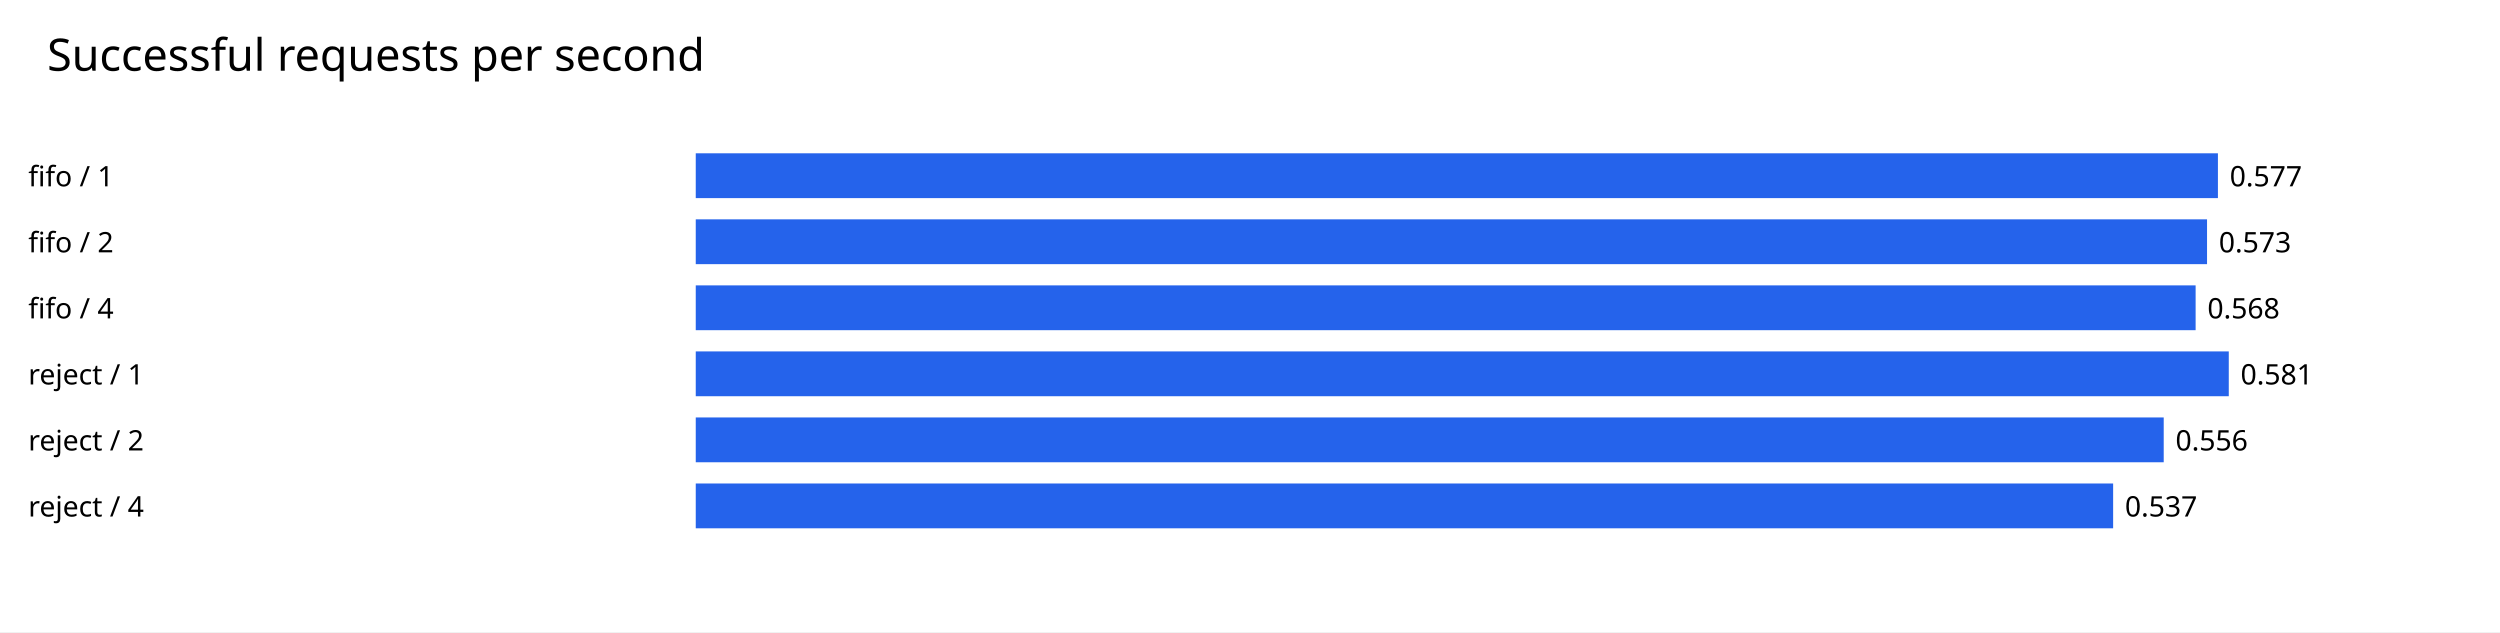
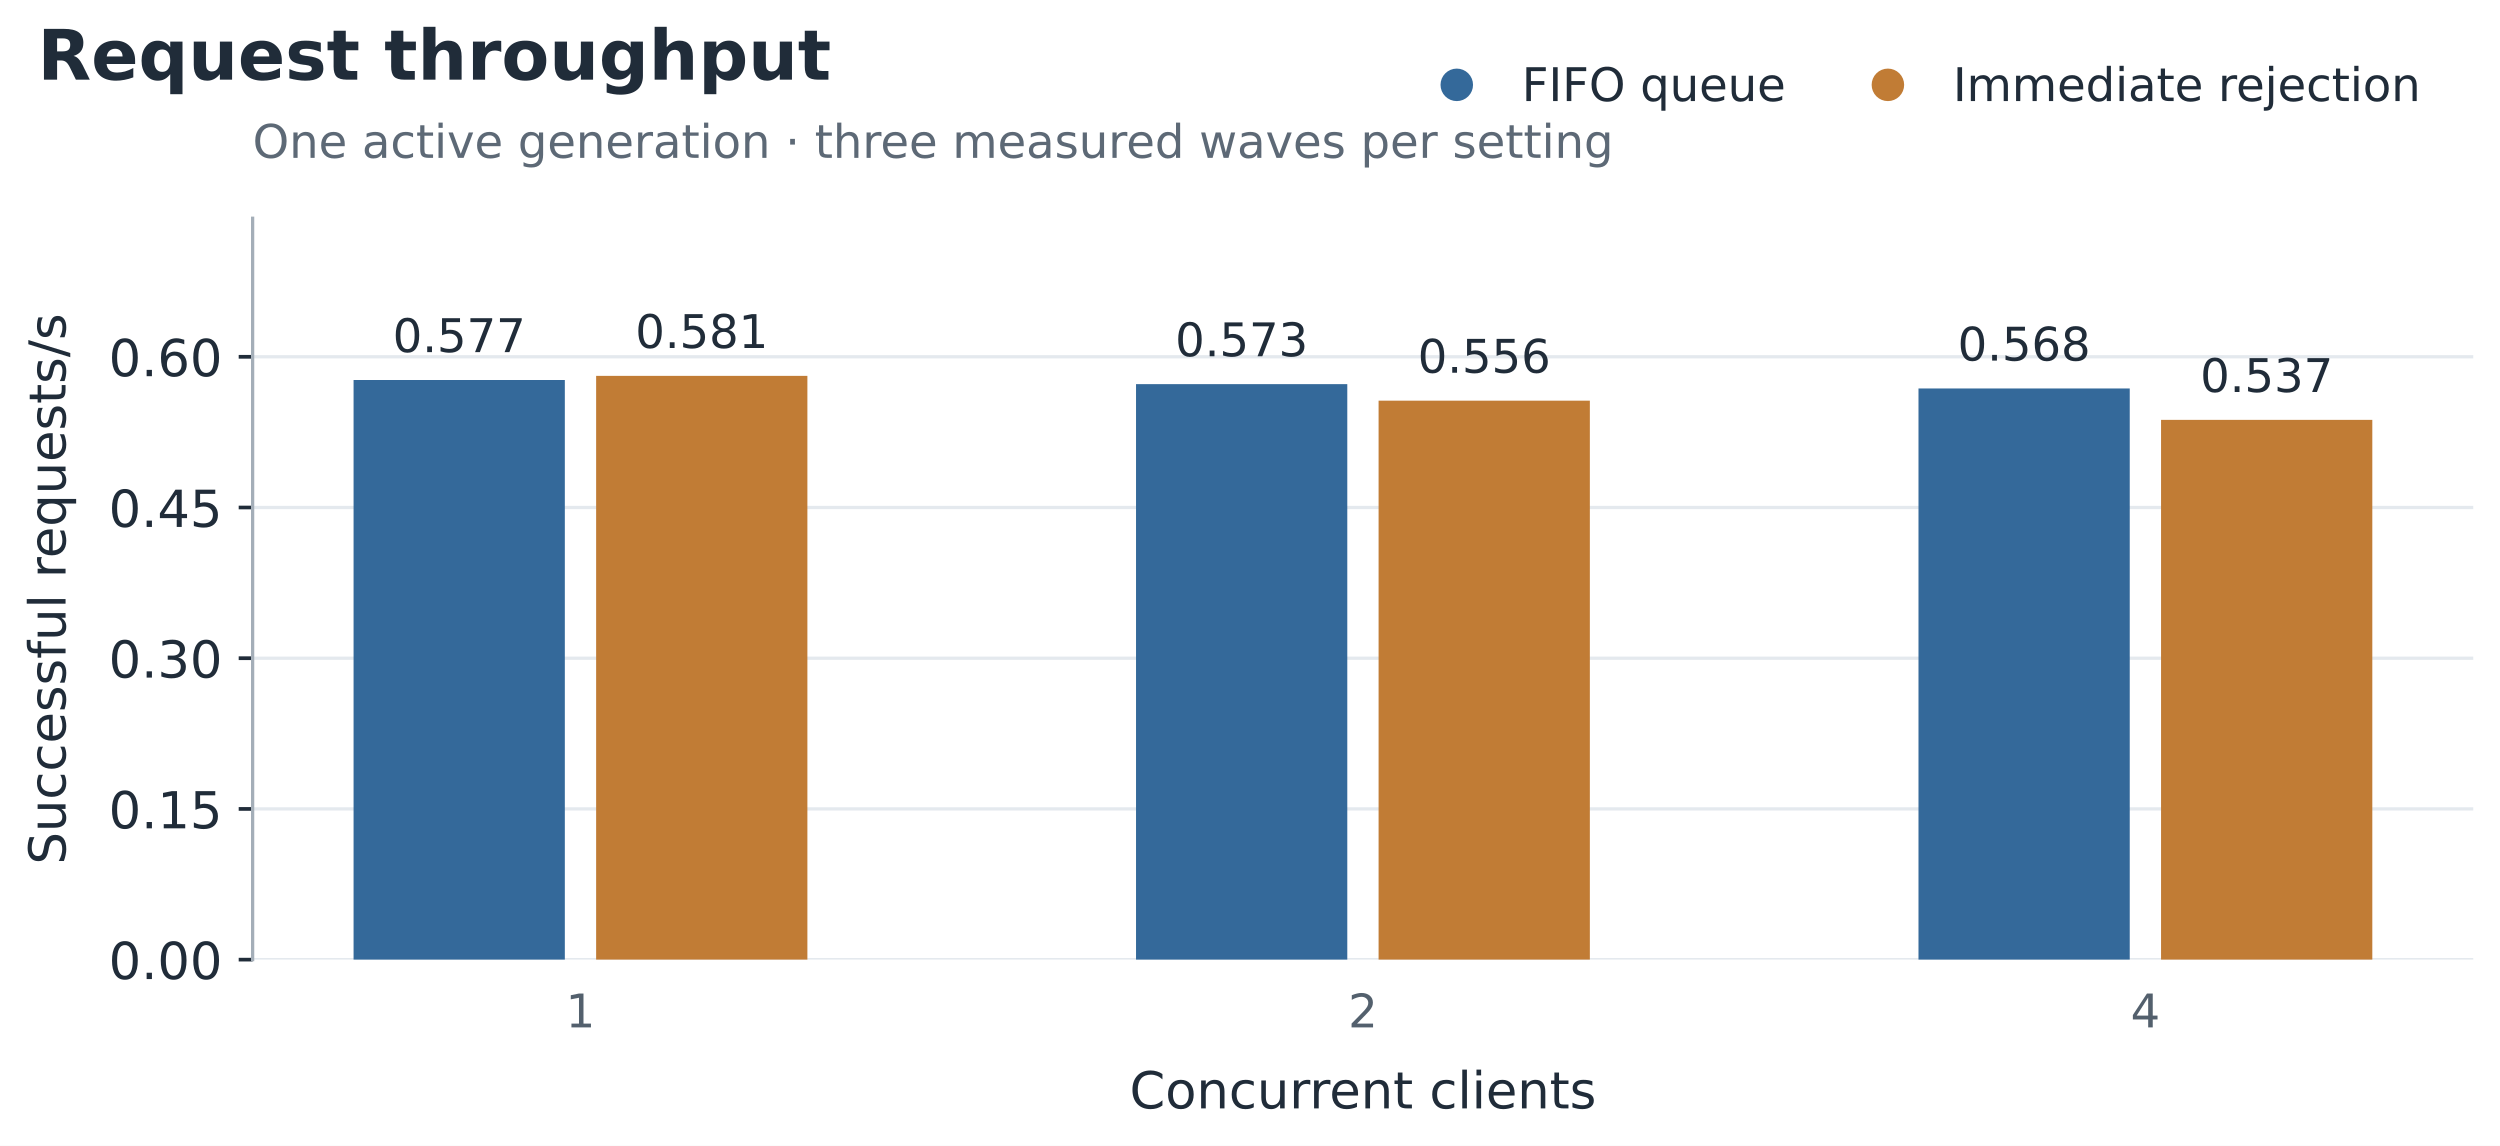
- <svg xmlns="http://www.w3.org/2000/svg" viewBox="0 0 1060 268" role="img">
-   <rect width="100%" height="100%" fill="white" />
-   <text x="20" y="30" font-family="sans-serif" font-size="19">Successful requests per second</text>
-   <text x="12" y="79" font-family="sans-serif" font-size="12">fifo / 1</text>
-   <rect x="295" y="65" width="645.398" height="19" fill="#2563eb" />
-   <text x="945.398" y="79" font-family="sans-serif" font-size="12">0.577</text>
-   <text x="12" y="107" font-family="sans-serif" font-size="12">fifo / 2</text>
-   <rect x="295" y="93" width="640.784" height="19" fill="#2563eb" />
-   <text x="940.784" y="107" font-family="sans-serif" font-size="12">0.573</text>
-   <text x="12" y="135" font-family="sans-serif" font-size="12">fifo / 4</text>
-   <rect x="295" y="121" width="635.943" height="19" fill="#2563eb" />
-   <text x="935.943" y="135" font-family="sans-serif" font-size="12">0.568</text>
-   <text x="12" y="163" font-family="sans-serif" font-size="12">reject / 1</text>
-   <rect x="295" y="149" width="650.0" height="19" fill="#2563eb" />
-   <text x="950.0" y="163" font-family="sans-serif" font-size="12">0.581</text>
-   <text x="12" y="191" font-family="sans-serif" font-size="12">reject / 2</text>
-   <rect x="295" y="177" width="622.415" height="19" fill="#2563eb" />
-   <text x="922.415" y="191" font-family="sans-serif" font-size="12">0.556</text>
-   <text x="12" y="219" font-family="sans-serif" font-size="12">reject / 4</text>
-   <rect x="295" y="205" width="600.969" height="19" fill="#2563eb" />
-   <text x="900.969" y="219" font-family="sans-serif" font-size="12">0.537</text>
+ <svg xmlns="http://www.w3.org/2000/svg" xmlns:xlink="http://www.w3.org/1999/xlink" width="538.32pt" height="246.72pt" viewBox="0 0 538.32 246.72" version="1.1" role="img" aria-labelledby="chart-title chart-description">
+   <defs>
+     <style type="text/css">*{stroke-linejoin: round; stroke-linecap: butt}</style>
+   </defs>
+   <g id="figure_1">
+     <g id="patch_1">
+       <path d="M 0 246.72  L 538.32 246.72  L 538.32 0  L 0 0  z " style="fill: #ffffff" />
+     </g>
+     <g id="axes_1">
+       <g id="patch_2">
+         <path d="M 54.398 206.635  L 532.56 206.635  L 532.56 46.993  L 54.398 46.993  z " style="fill: #ffffff" />
+       </g>
+       <g id="matplotlib.axis_1">
+         <g id="xtick_1">
+           <g id="line2d_1" />
+           <g id="text_1">
+             <text style="font-size: 10px; font-family: 'DejaVu Sans'; text-anchor: middle; fill: #53606d" x="124.993" y="221.234" transform="rotate(-0 124.9935 221.2339)">1</text>
+           </g>
+         </g>
+         <g id="xtick_2">
+           <g id="line2d_2" />
+           <g id="text_2">
+             <text style="font-size: 10px; font-family: 'DejaVu Sans'; text-anchor: middle; fill: #53606d" x="293.479" y="221.234" transform="rotate(-0 293.4788 221.2339)">2</text>
+           </g>
+         </g>
+         <g id="xtick_3">
+           <g id="line2d_3" />
+           <g id="text_3">
+             <text style="font-size: 10px; font-family: 'DejaVu Sans'; text-anchor: middle; fill: #53606d" x="461.964" y="221.234" transform="rotate(-0 461.9642 221.2339)">4</text>
+           </g>
+         </g>
+         <g id="text_4">
+           <text style="font-size: 11px; font-family: 'DejaVu Sans'; text-anchor: middle; fill: #202c39" x="293.479" y="238.672" transform="rotate(-0 293.4788 238.6719)">Concurrent clients</text>
+         </g>
+       </g>
+       <g id="matplotlib.axis_2">
+         <g id="ytick_1">
+           <g id="line2d_4">
+             <path d="M 54.398 206.635  L 532.56 206.635  " clip-path="url(#p84e54adfa7)" style="fill: none; stroke: #e4e9ee; stroke-width: 0.7; stroke-linecap: square" />
+           </g>
+           <g id="line2d_5">
+             <defs>
+               <path id="m50d8c13703" d="M 0 0  L -3 0  " style="stroke: #202c39; stroke-width: 0.8" />
+             </defs>
+             <g>
+               <use xlink:href="#m50d8c13703" x="54.398" y="206.635" style="fill: #202c39; stroke: #202c39; stroke-width: 0.8" />
+             </g>
+           </g>
+           <g id="text_5">
+             <text style="font-size: 11px; font-family: 'DejaVu Sans'; text-anchor: end; fill: #202c39" x="47.898" y="210.815" transform="rotate(-0 47.89813 210.8146)">0.00</text>
+           </g>
+         </g>
+         <g id="ytick_2">
+           <g id="line2d_6">
+             <path d="M 54.398 174.183  L 532.56 174.183  " clip-path="url(#p84e54adfa7)" style="fill: none; stroke: #e4e9ee; stroke-width: 0.7; stroke-linecap: square" />
+           </g>
+           <g id="line2d_7">
+             <g>
+               <use xlink:href="#m50d8c13703" x="54.398" y="174.183" style="fill: #202c39; stroke: #202c39; stroke-width: 0.8" />
+             </g>
+           </g>
+           <g id="text_6">
+             <text style="font-size: 11px; font-family: 'DejaVu Sans'; text-anchor: end; fill: #202c39" x="47.898" y="178.362" transform="rotate(-0 47.89813 178.3624)">0.15</text>
+           </g>
+         </g>
+         <g id="ytick_3">
+           <g id="line2d_8">
+             <path d="M 54.398 141.731  L 532.56 141.731  " clip-path="url(#p84e54adfa7)" style="fill: none; stroke: #e4e9ee; stroke-width: 0.7; stroke-linecap: square" />
+           </g>
+           <g id="line2d_9">
+             <g>
+               <use xlink:href="#m50d8c13703" x="54.398" y="141.731" style="fill: #202c39; stroke: #202c39; stroke-width: 0.8" />
+             </g>
+           </g>
+           <g id="text_7">
+             <text style="font-size: 11px; font-family: 'DejaVu Sans'; text-anchor: end; fill: #202c39" x="47.898" y="145.91" transform="rotate(-0 47.89813 145.9101)">0.30</text>
+           </g>
+         </g>
+         <g id="ytick_4">
+           <g id="line2d_10">
+             <path d="M 54.398 109.279  L 532.56 109.279  " clip-path="url(#p84e54adfa7)" style="fill: none; stroke: #e4e9ee; stroke-width: 0.7; stroke-linecap: square" />
+           </g>
+           <g id="line2d_11">
+             <g>
+               <use xlink:href="#m50d8c13703" x="54.398" y="109.279" style="fill: #202c39; stroke: #202c39; stroke-width: 0.8" />
+             </g>
+           </g>
+           <g id="text_8">
+             <text style="font-size: 11px; font-family: 'DejaVu Sans'; text-anchor: end; fill: #202c39" x="47.898" y="113.458" transform="rotate(-0 47.89813 113.4579)">0.45</text>
+           </g>
+         </g>
+         <g id="ytick_5">
+           <g id="line2d_12">
+             <path d="M 54.398 76.827  L 532.56 76.827  " clip-path="url(#p84e54adfa7)" style="fill: none; stroke: #e4e9ee; stroke-width: 0.7; stroke-linecap: square" />
+           </g>
+           <g id="line2d_13">
+             <g>
+               <use xlink:href="#m50d8c13703" x="54.398" y="76.827" style="fill: #202c39; stroke: #202c39; stroke-width: 0.8" />
+             </g>
+           </g>
+           <g id="text_9">
+             <text style="font-size: 11px; font-family: 'DejaVu Sans'; text-anchor: end; fill: #202c39" x="47.898" y="81.006" transform="rotate(-0 47.89813 81.00569)">0.60</text>
+           </g>
+         </g>
+         <g id="text_10">
+           <text style="font-size: 11px; font-family: 'DejaVu Sans'; text-anchor: middle; fill: #202c39" x="14.118" y="126.814" transform="rotate(-90 14.11828 126.8144)">Successful requests/s</text>
+         </g>
+       </g>
+       <g id="patch_3">
+         <path d="M 76.133 206.635  L 121.624 206.635  L 121.624 81.823  L 76.133 81.823  z " clip-path="url(#p84e54adfa7)" style="fill: #34699a" />
+       </g>
+       <g id="patch_4">
+         <path d="M 244.618 206.635  L 290.109 206.635  L 290.109 82.715  L 244.618 82.715  z " clip-path="url(#p84e54adfa7)" style="fill: #34699a" />
+       </g>
+       <g id="patch_5">
+         <path d="M 413.103 206.635  L 458.594 206.635  L 458.594 83.651  L 413.103 83.651  z " clip-path="url(#p84e54adfa7)" style="fill: #34699a" />
+       </g>
+       <g id="patch_6">
+         <path d="M 128.363 206.635  L 173.854 206.635  L 173.854 80.933  L 128.363 80.933  z " clip-path="url(#p84e54adfa7)" style="fill: #c17c35" />
+       </g>
+       <g id="patch_7">
+         <path d="M 296.849 206.635  L 342.34 206.635  L 342.34 86.268  L 296.849 86.268  z " clip-path="url(#p84e54adfa7)" style="fill: #c17c35" />
+       </g>
+       <g id="patch_8">
+         <path d="M 465.334 206.635  L 510.825 206.635  L 510.825 90.415  L 465.334 90.415  z " clip-path="url(#p84e54adfa7)" style="fill: #c17c35" />
+       </g>
+       <g id="patch_9">
+         <path d="M 54.398 206.635  L 54.398 46.993  " style="fill: none; stroke: #a4aeb8; stroke-width: 0.7; stroke-linejoin: miter; stroke-linecap: square" />
+       </g>
+       <g id="text_11">
+         <text style="font-size: 10px; font-family: 'DejaVu Sans'; text-anchor: middle; fill: #202c39" x="98.878" y="75.823" transform="rotate(-0 98.87825 75.82293)">0.577</text>
+       </g>
+       <g id="text_12">
+         <text style="font-size: 10px; font-family: 'DejaVu Sans'; text-anchor: middle; fill: #202c39" x="267.364" y="76.715" transform="rotate(-0 267.3636 76.71527)">0.573</text>
+       </g>
+       <g id="text_13">
+         <text style="font-size: 10px; font-family: 'DejaVu Sans'; text-anchor: middle; fill: #202c39" x="435.849" y="77.651" transform="rotate(-0 435.8489 77.65149)">0.568</text>
+       </g>
+       <g id="text_14">
+         <text style="font-size: 10px; font-family: 'DejaVu Sans'; text-anchor: middle; fill: #202c39" x="151.109" y="74.933" transform="rotate(-0 151.1087 74.93296)">0.581</text>
+       </g>
+       <g id="text_15">
+         <text style="font-size: 10px; font-family: 'DejaVu Sans'; text-anchor: middle; fill: #202c39" x="319.594" y="80.268" transform="rotate(-0 319.594 80.26754)">0.556</text>
+       </g>
+       <g id="text_16">
+         <text style="font-size: 10px; font-family: 'DejaVu Sans'; text-anchor: middle; fill: #202c39" x="488.079" y="84.415" transform="rotate(-0 488.0794 84.41498)">0.537</text>
+       </g>
+       <g id="text_17">
+         <text style="font-size: 10px; font-family: 'DejaVu Sans'; text-anchor: start; fill: #5d6976" x="54.398" y="33.993" transform="rotate(-0 54.39813 33.99329)">One active generation · three measured waves per setting</text>
+       </g>
+     </g>
+     <g id="text_18">
+       <text style="font-weight: 700; font-size: 15px; font-family: 'DejaVu Sans'; text-anchor: start; fill: #202c39" x="8.088" y="17.158" transform="rotate(-0 8.08776 17.15766)">Request throughput</text>
+     </g>
+     <g id="legend_1">
+       <g id="line2d_14">
+         <defs>
+           <path id="m67c05d2fc0" d="M 0 3  C 0.796 3 1.559 2.684 2.121 2.121  C 2.684 1.559 3 0.796 3 0  C 3 -0.796 2.684 -1.559 2.121 -2.121  C 1.559 -2.684 0.796 -3 0 -3  C -0.796 -3 -1.559 -2.684 -2.121 -2.121  C -2.684 -1.559 -3 -0.796 -3 0  C -3 0.796 -2.684 1.559 -2.121 2.121  C -1.559 2.684 -0.796 3 0 3  z " style="stroke: #34699a" />
+         </defs>
+         <g>
+           <use xlink:href="#m67c05d2fc0" x="313.685" y="18.27" style="fill: #34699a; stroke: #34699a" />
+         </g>
+       </g>
+       <g id="text_19">
+         <text style="font-size: 10px; font-family: 'DejaVu Sans'; text-anchor: start; fill: #202c39" x="327.685" y="21.77" transform="rotate(-0 327.6849 21.7702)">FIFO queue</text>
+       </g>
+       <g id="line2d_15">
+         <defs>
+           <path id="m6ff540359f" d="M 0 3  C 0.796 3 1.559 2.684 2.121 2.121  C 2.684 1.559 3 0.796 3 0  C 3 -0.796 2.684 -1.559 2.121 -2.121  C 1.559 -2.684 0.796 -3 0 -3  C -0.796 -3 -1.559 -2.684 -2.121 -2.121  C -2.684 -1.559 -3 -0.796 -3 0  C -3 0.796 -2.684 1.559 -2.121 2.121  C -1.559 2.684 -0.796 3 0 3  z " style="stroke: #c17c35" />
+         </defs>
+         <g>
+           <use xlink:href="#m6ff540359f" x="406.518" y="18.27" style="fill: #c17c35; stroke: #c17c35" />
+         </g>
+       </g>
+       <g id="text_20">
+         <text style="font-size: 10px; font-family: 'DejaVu Sans'; text-anchor: start; fill: #202c39" x="420.518" y="21.77" transform="rotate(-0 420.5177 21.7702)">Immediate rejection</text>
+       </g>
+     </g>
+   </g>
+   <defs>
+     <clipPath id="p84e54adfa7">
+       <rect x="54.398" y="46.993" width="478.161" height="159.642" />
+     </clipPath>
+   </defs>
</svg>
